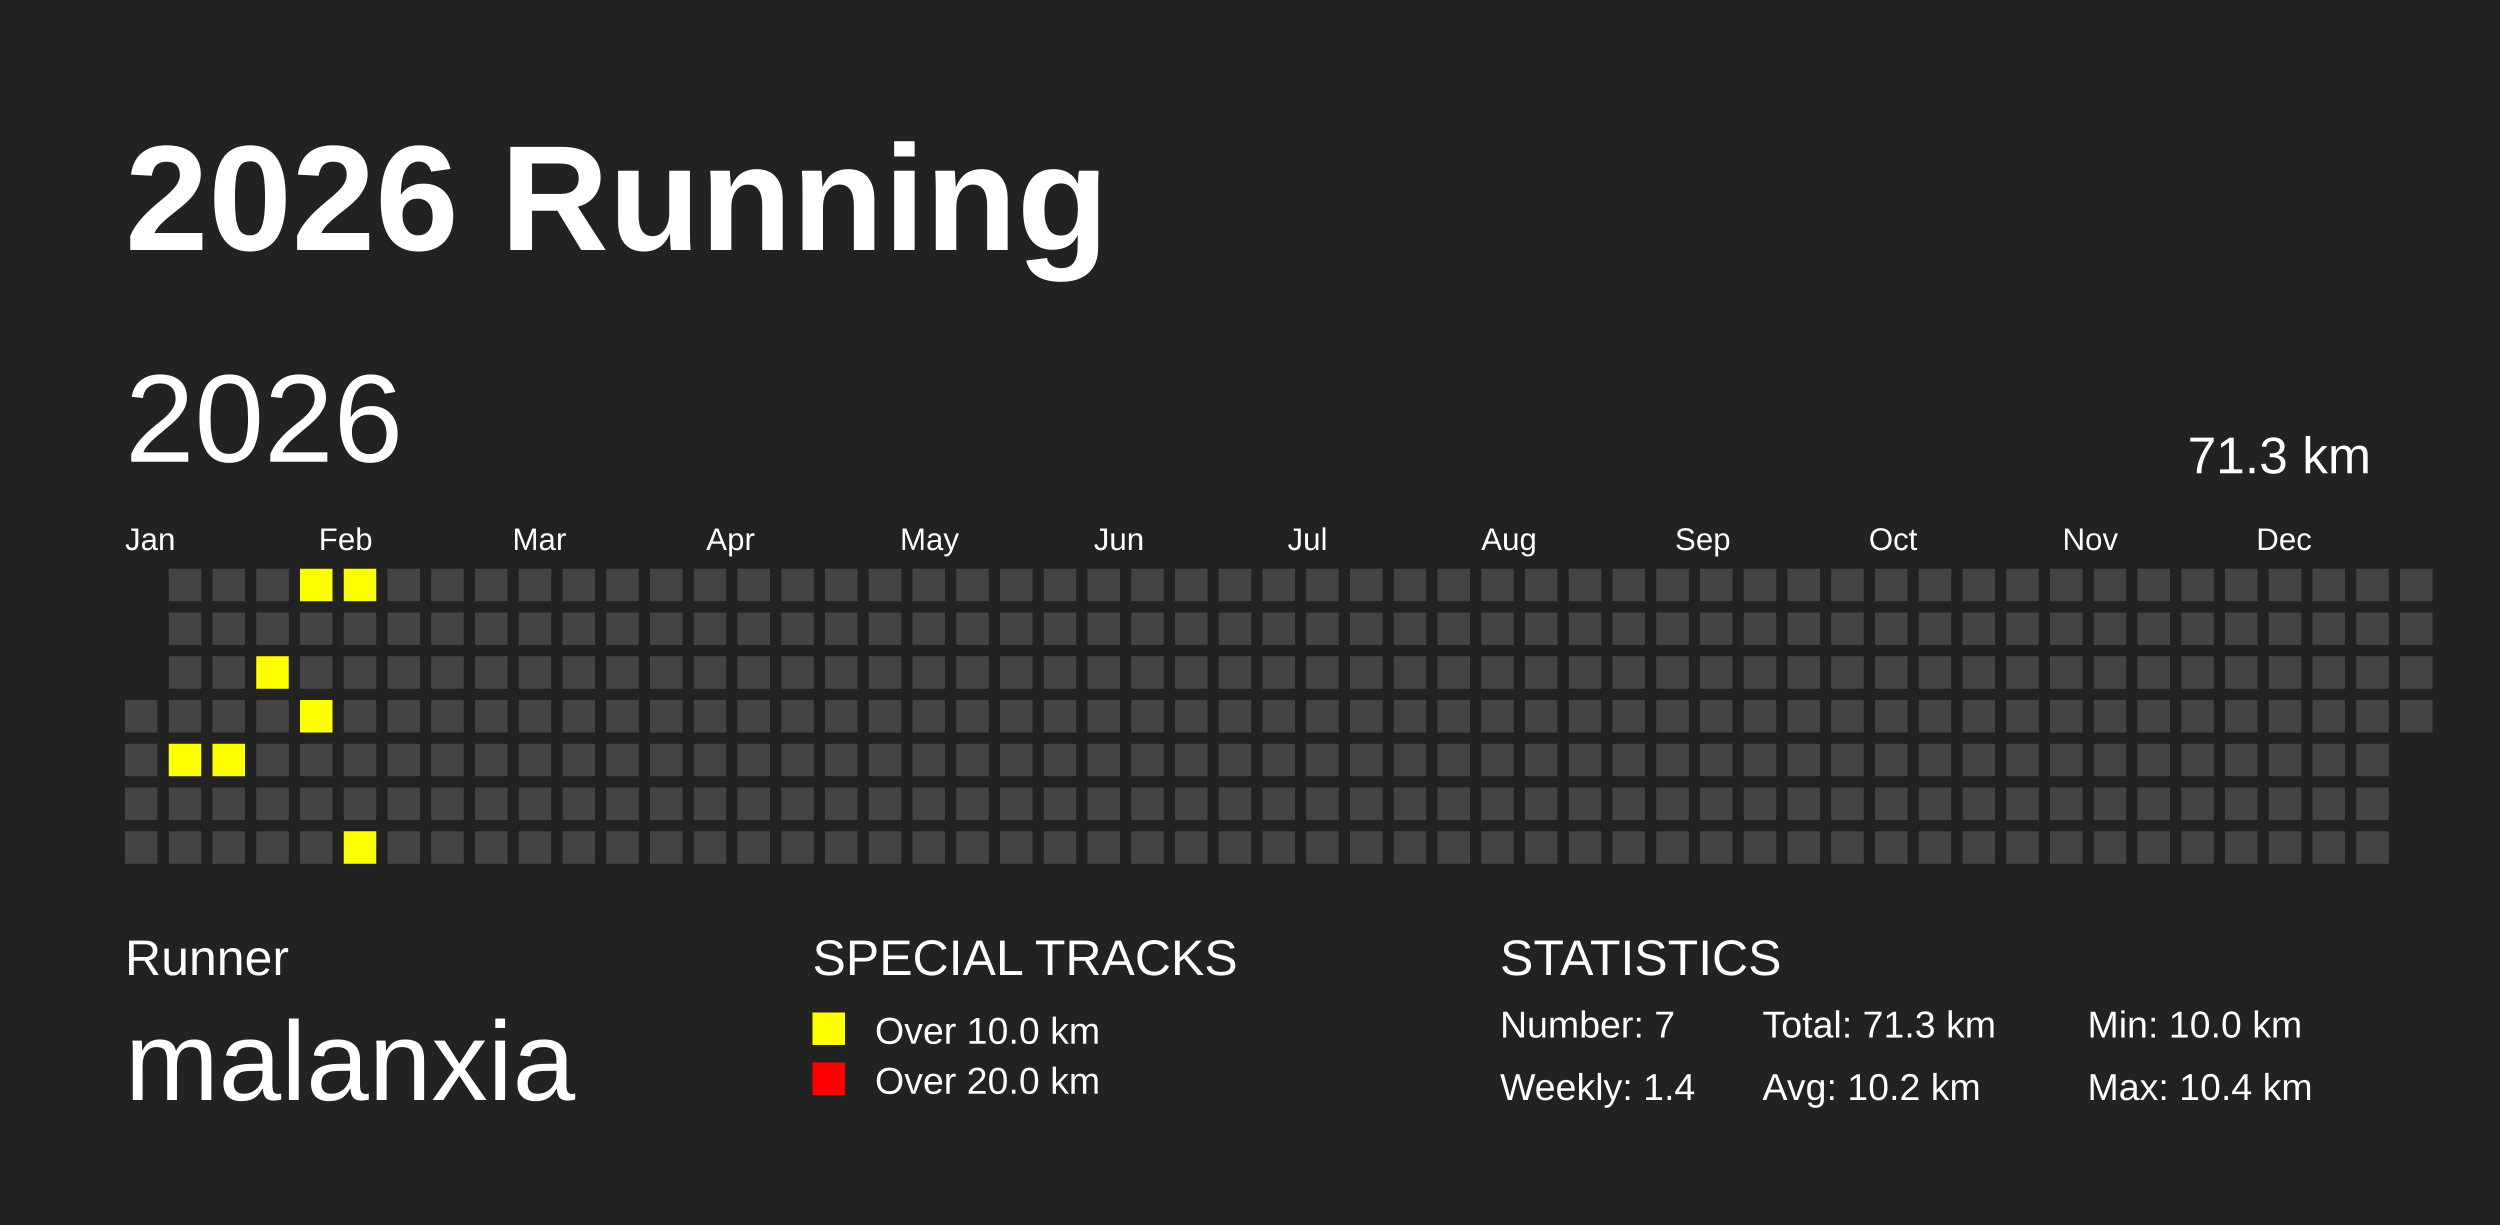
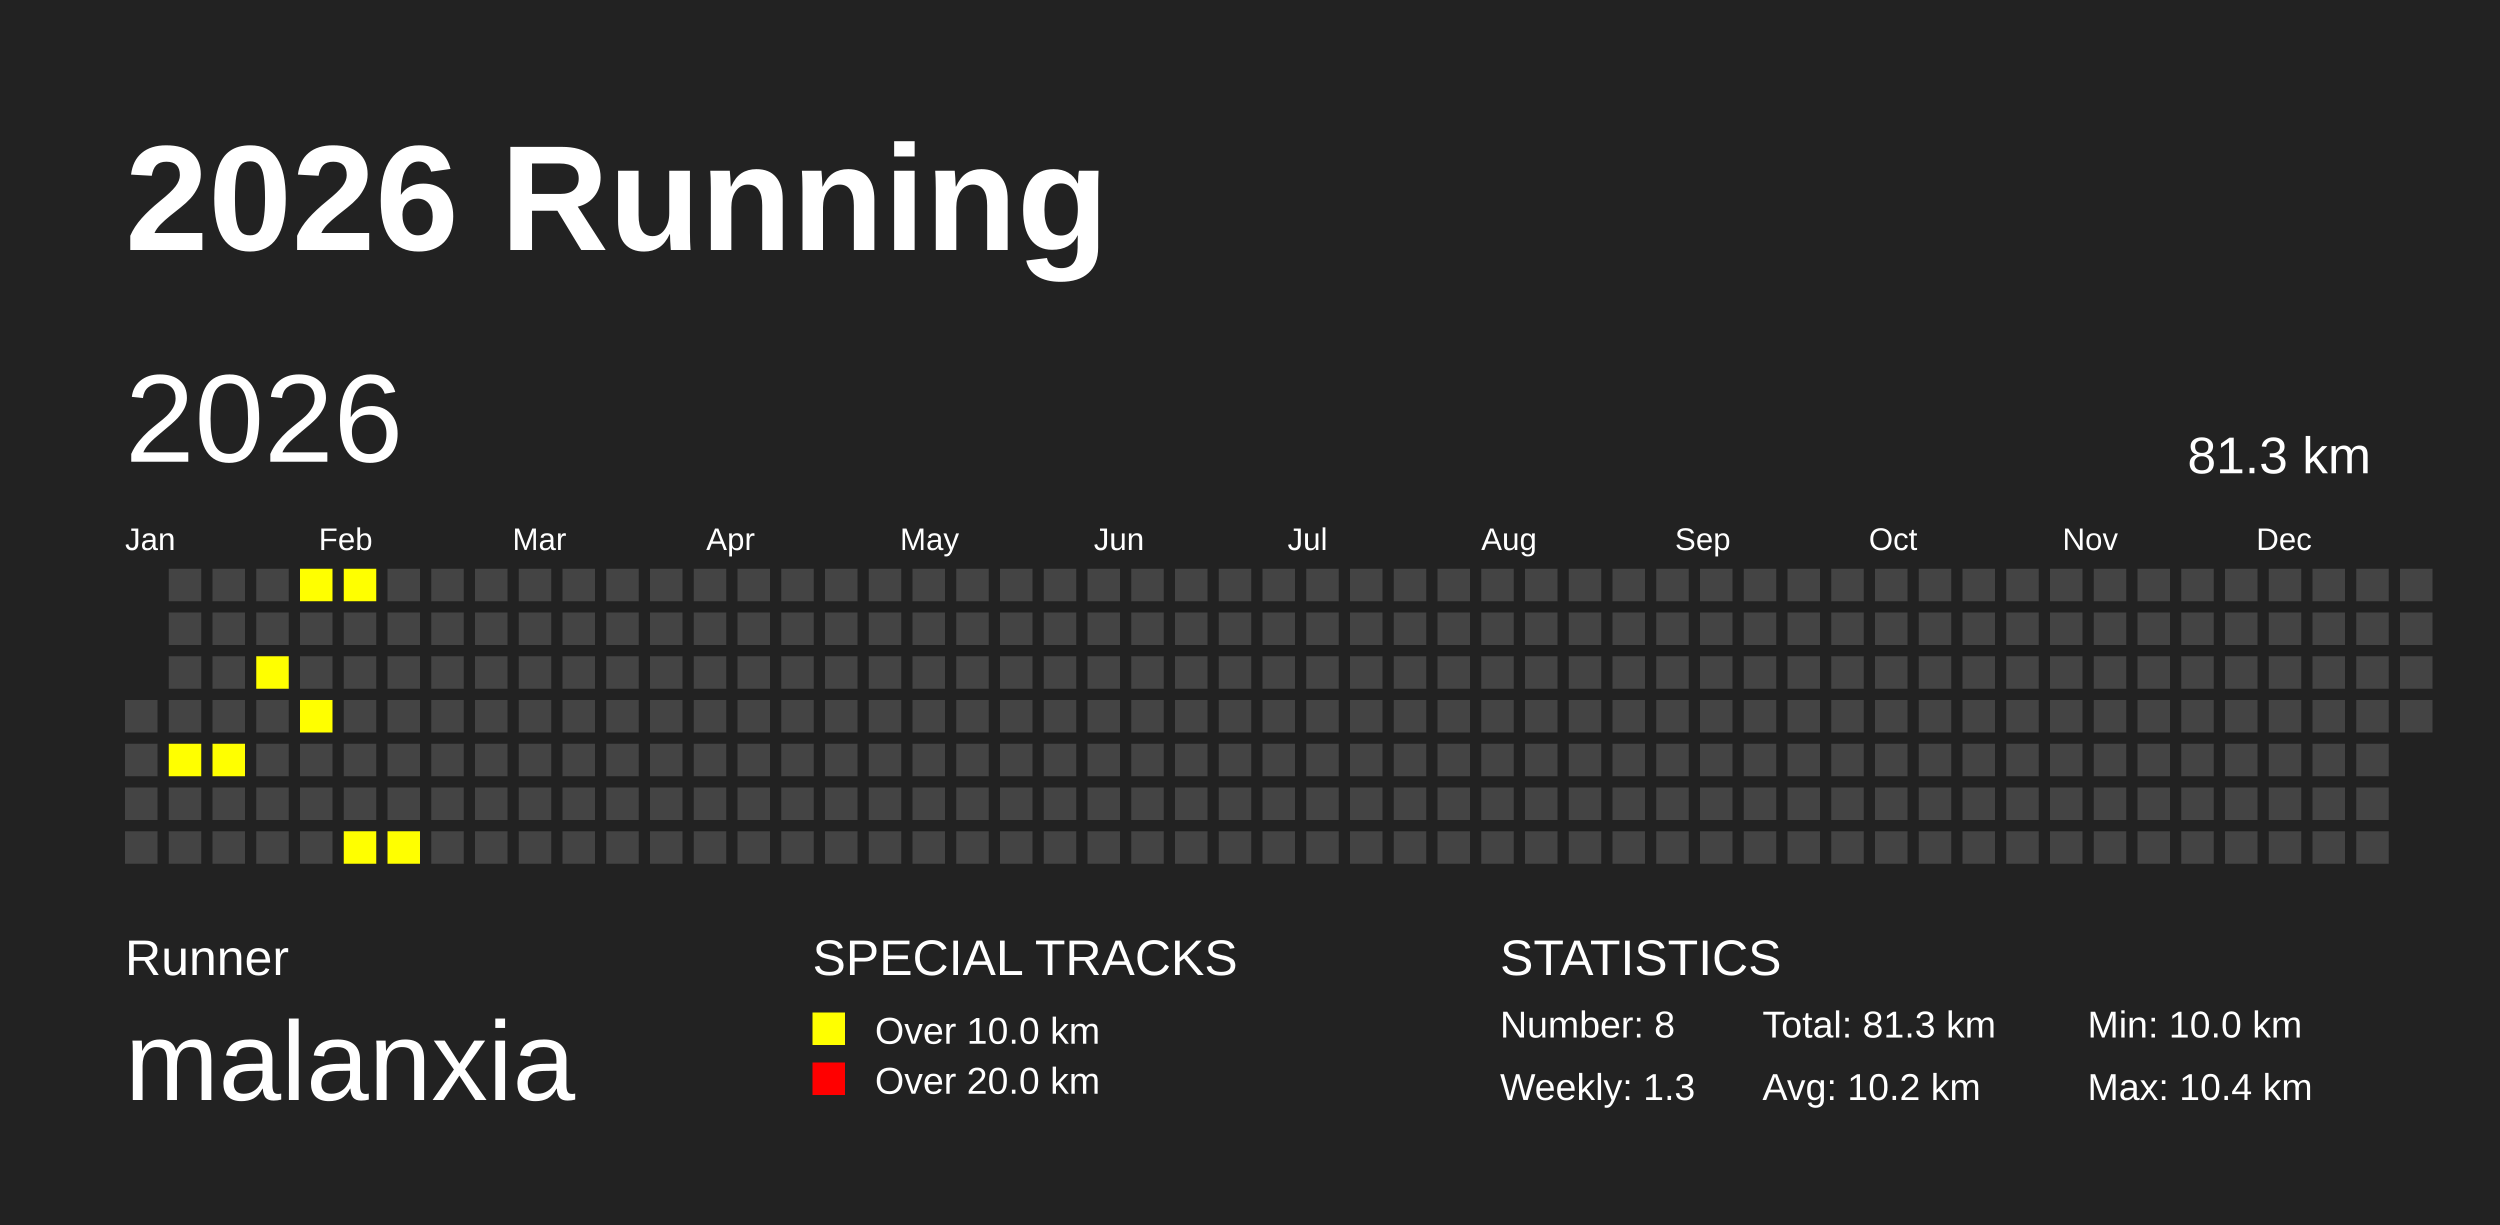
<svg xmlns="http://www.w3.org/2000/svg" baseProfile="full" height="98mm" version="1.1" viewBox="0,0,200,98" width="200mm">
  <defs />
  <rect fill="#222222" height="98" width="200" x="0" y="0" />
  <text fill="#FFFFFF" style="font-size:12px; font-family:Arial; font-weight:bold;" x="10" y="20">2026 Running</text>
  <text fill="#FFFFFF" style="font-size:4px; font-family:Arial" x="10" y="78">Runner</text>
  <text fill="#FFFFFF" style="font-size:9px; font-family:Arial" x="10" y="88">malanxia</text>
  <text fill="#FFFFFF" style="font-size:4px; font-family:Arial" x="65" y="78">SPECIAL TRACKS</text>
  <rect fill="yellow" height="2.6" width="2.6" x="65" y="81" />
  <text fill="#FFFFFF" style="font-size:3px; font-family:Arial" x="70" y="83.5">Over 10.0 km</text>
  <rect fill="red" height="2.6" width="2.6" x="65" y="85" />
  <text fill="#FFFFFF" style="font-size:3px; font-family:Arial" x="70" y="87.5">Over 20.0 km</text>
  <text fill="#FFFFFF" style="font-size:4px; font-family:Arial" x="120" y="78">STATISTICS</text>
-   <text fill="#FFFFFF" style="font-size:3px; font-family:Arial" x="120" y="83">Number: 7</text>
-   <text fill="#FFFFFF" style="font-size:3px; font-family:Arial" x="120" y="88">Weekly: 1.4</text>
-   <text fill="#FFFFFF" style="font-size:3px; font-family:Arial" x="141" y="83">Total: 71.3 km</text>
+   <text fill="#FFFFFF" style="font-size:3px; font-family:Arial" x="120" y="83">Number: 8</text>
+   <text fill="#FFFFFF" style="font-size:3px; font-family:Arial" x="120" y="88">Weekly: 1.3</text>
+   <text fill="#FFFFFF" style="font-size:3px; font-family:Arial" x="141" y="83">Total: 81.3 km</text>
  <text fill="#FFFFFF" style="font-size:3px; font-family:Arial" x="141" y="88">Avg: 10.2 km</text>
  <text fill="#FFFFFF" style="font-size:3px; font-family:Arial" x="167" y="83">Min: 10.0 km</text>
  <text fill="#FFFFFF" style="font-size:3px; font-family:Arial" x="167" y="88">Max: 10.4 km</text>
  <text dominant-baseline="hanging" fill="#FFFFFF" style="font-size:10.0px; font-family:Arial;" x="10" y="30">2026</text>
-   <text dominant-baseline="hanging" fill="#FFFFFF" style="font-size:4.125px; font-family:Arial;" x="175" y="35">71.3 km</text>
+   <text dominant-baseline="hanging" fill="#FFFFFF" style="font-size:4.125px; font-family:Arial;" x="175" y="35">81.3 km</text>
  <text fill="#FFFFFF" style="font-size:2.5px; font-family:Arial" x="10.0" y="44">Jan</text>
  <text fill="#FFFFFF" style="font-size:2.5px; font-family:Arial" x="25.5" y="44">Feb</text>
  <text fill="#FFFFFF" style="font-size:2.5px; font-family:Arial" x="41.0" y="44">Mar</text>
  <text fill="#FFFFFF" style="font-size:2.5px; font-family:Arial" x="56.5" y="44">Apr</text>
  <text fill="#FFFFFF" style="font-size:2.5px; font-family:Arial" x="72.0" y="44">May</text>
  <text fill="#FFFFFF" style="font-size:2.5px; font-family:Arial" x="87.5" y="44">Jun</text>
  <text fill="#FFFFFF" style="font-size:2.5px; font-family:Arial" x="103.0" y="44">Jul</text>
  <text fill="#FFFFFF" style="font-size:2.5px; font-family:Arial" x="118.5" y="44">Aug</text>
  <text fill="#FFFFFF" style="font-size:2.5px; font-family:Arial" x="134.0" y="44">Sep</text>
  <text fill="#FFFFFF" style="font-size:2.5px; font-family:Arial" x="149.5" y="44">Oct</text>
  <text fill="#FFFFFF" style="font-size:2.5px; font-family:Arial" x="165.0" y="44">Nov</text>
  <text fill="#FFFFFF" style="font-size:2.5px; font-family:Arial" x="180.5" y="44">Dec</text>
  <rect fill="#444444" height="2.6" width="2.6" x="10.0" y="56.0" />
  <rect fill="#444444" height="2.6" width="2.6" x="10.0" y="59.5" />
  <rect fill="#444444" height="2.6" width="2.6" x="10.0" y="63.0" />
  <rect fill="#444444" height="2.6" width="2.6" x="10.0" y="66.5" />
  <rect fill="#444444" height="2.6" width="2.6" x="13.5" y="45.5" />
  <rect fill="#444444" height="2.6" width="2.6" x="13.5" y="49.0" />
  <rect fill="#444444" height="2.6" width="2.6" x="13.5" y="52.5" />
  <rect fill="#444444" height="2.6" width="2.6" x="13.5" y="56.0" />
  <rect fill="yellow" height="2.6" width="2.6" x="13.5" y="59.5" />
  <rect fill="#444444" height="2.6" width="2.6" x="13.5" y="63.0" />
  <rect fill="#444444" height="2.6" width="2.6" x="13.5" y="66.5" />
  <rect fill="#444444" height="2.6" width="2.6" x="17.0" y="45.5" />
  <rect fill="#444444" height="2.6" width="2.6" x="17.0" y="49.0" />
  <rect fill="#444444" height="2.6" width="2.6" x="17.0" y="52.5" />
  <rect fill="#444444" height="2.6" width="2.6" x="17.0" y="56.0" />
  <rect fill="yellow" height="2.6" width="2.6" x="17.0" y="59.5" />
  <rect fill="#444444" height="2.6" width="2.6" x="17.0" y="63.0" />
  <rect fill="#444444" height="2.6" width="2.6" x="17.0" y="66.5" />
  <rect fill="#444444" height="2.6" width="2.6" x="20.5" y="45.5" />
  <rect fill="#444444" height="2.6" width="2.6" x="20.5" y="49.0" />
  <rect fill="yellow" height="2.6" width="2.6" x="20.5" y="52.5" />
  <rect fill="#444444" height="2.6" width="2.6" x="20.5" y="56.0" />
  <rect fill="#444444" height="2.6" width="2.6" x="20.5" y="59.5" />
  <rect fill="#444444" height="2.6" width="2.6" x="20.5" y="63.0" />
  <rect fill="#444444" height="2.6" width="2.6" x="20.5" y="66.5" />
  <rect fill="yellow" height="2.6" width="2.6" x="24.0" y="45.5" />
  <rect fill="#444444" height="2.6" width="2.6" x="24.0" y="49.0" />
  <rect fill="#444444" height="2.6" width="2.6" x="24.0" y="52.5" />
  <rect fill="yellow" height="2.6" width="2.6" x="24.0" y="56.0" />
  <rect fill="#444444" height="2.6" width="2.6" x="24.0" y="59.5" />
  <rect fill="#444444" height="2.6" width="2.6" x="24.0" y="63.0" />
  <rect fill="#444444" height="2.6" width="2.6" x="24.0" y="66.5" />
  <rect fill="yellow" height="2.6" width="2.6" x="27.5" y="45.5" />
  <rect fill="#444444" height="2.6" width="2.6" x="27.5" y="49.0" />
  <rect fill="#444444" height="2.6" width="2.6" x="27.5" y="52.5" />
  <rect fill="#444444" height="2.6" width="2.6" x="27.5" y="56.0" />
  <rect fill="#444444" height="2.6" width="2.6" x="27.5" y="59.5" />
  <rect fill="#444444" height="2.6" width="2.6" x="27.5" y="63.0" />
  <rect fill="yellow" height="2.6" width="2.6" x="27.5" y="66.5" />
  <rect fill="#444444" height="2.6" width="2.6" x="31.0" y="45.5" />
  <rect fill="#444444" height="2.6" width="2.6" x="31.0" y="49.0" />
  <rect fill="#444444" height="2.6" width="2.6" x="31.0" y="52.5" />
  <rect fill="#444444" height="2.6" width="2.6" x="31.0" y="56.0" />
  <rect fill="#444444" height="2.6" width="2.6" x="31.0" y="59.5" />
  <rect fill="#444444" height="2.6" width="2.6" x="31.0" y="63.0" />
-   <rect fill="#444444" height="2.6" width="2.6" x="31.0" y="66.5" />
+   <rect fill="yellow" height="2.6" width="2.6" x="31.0" y="66.5" />
  <rect fill="#444444" height="2.6" width="2.6" x="34.5" y="45.5" />
  <rect fill="#444444" height="2.6" width="2.6" x="34.5" y="49.0" />
  <rect fill="#444444" height="2.6" width="2.6" x="34.5" y="52.5" />
  <rect fill="#444444" height="2.6" width="2.6" x="34.5" y="56.0" />
  <rect fill="#444444" height="2.6" width="2.6" x="34.5" y="59.5" />
  <rect fill="#444444" height="2.6" width="2.6" x="34.5" y="63.0" />
  <rect fill="#444444" height="2.6" width="2.6" x="34.5" y="66.5" />
  <rect fill="#444444" height="2.6" width="2.6" x="38.0" y="45.5" />
  <rect fill="#444444" height="2.6" width="2.6" x="38.0" y="49.0" />
  <rect fill="#444444" height="2.6" width="2.6" x="38.0" y="52.5" />
  <rect fill="#444444" height="2.6" width="2.6" x="38.0" y="56.0" />
  <rect fill="#444444" height="2.6" width="2.6" x="38.0" y="59.5" />
  <rect fill="#444444" height="2.6" width="2.6" x="38.0" y="63.0" />
  <rect fill="#444444" height="2.6" width="2.6" x="38.0" y="66.5" />
  <rect fill="#444444" height="2.6" width="2.6" x="41.5" y="45.5" />
  <rect fill="#444444" height="2.6" width="2.6" x="41.5" y="49.0" />
  <rect fill="#444444" height="2.6" width="2.6" x="41.5" y="52.5" />
  <rect fill="#444444" height="2.6" width="2.6" x="41.5" y="56.0" />
  <rect fill="#444444" height="2.6" width="2.6" x="41.5" y="59.5" />
  <rect fill="#444444" height="2.6" width="2.6" x="41.5" y="63.0" />
  <rect fill="#444444" height="2.6" width="2.6" x="41.5" y="66.5" />
  <rect fill="#444444" height="2.6" width="2.6" x="45.0" y="45.5" />
  <rect fill="#444444" height="2.6" width="2.6" x="45.0" y="49.0" />
  <rect fill="#444444" height="2.6" width="2.6" x="45.0" y="52.5" />
  <rect fill="#444444" height="2.6" width="2.6" x="45.0" y="56.0" />
  <rect fill="#444444" height="2.6" width="2.6" x="45.0" y="59.5" />
  <rect fill="#444444" height="2.6" width="2.6" x="45.0" y="63.0" />
  <rect fill="#444444" height="2.6" width="2.6" x="45.0" y="66.5" />
  <rect fill="#444444" height="2.6" width="2.6" x="48.5" y="45.5" />
  <rect fill="#444444" height="2.6" width="2.6" x="48.5" y="49.0" />
  <rect fill="#444444" height="2.6" width="2.6" x="48.5" y="52.5" />
  <rect fill="#444444" height="2.6" width="2.6" x="48.5" y="56.0" />
  <rect fill="#444444" height="2.6" width="2.6" x="48.5" y="59.5" />
  <rect fill="#444444" height="2.6" width="2.6" x="48.5" y="63.0" />
  <rect fill="#444444" height="2.6" width="2.6" x="48.5" y="66.5" />
  <rect fill="#444444" height="2.6" width="2.6" x="52.0" y="45.5" />
  <rect fill="#444444" height="2.6" width="2.6" x="52.0" y="49.0" />
  <rect fill="#444444" height="2.6" width="2.6" x="52.0" y="52.5" />
  <rect fill="#444444" height="2.6" width="2.6" x="52.0" y="56.0" />
  <rect fill="#444444" height="2.6" width="2.6" x="52.0" y="59.5" />
  <rect fill="#444444" height="2.6" width="2.6" x="52.0" y="63.0" />
  <rect fill="#444444" height="2.6" width="2.6" x="52.0" y="66.5" />
  <rect fill="#444444" height="2.6" width="2.6" x="55.5" y="45.5" />
  <rect fill="#444444" height="2.6" width="2.6" x="55.5" y="49.0" />
  <rect fill="#444444" height="2.6" width="2.6" x="55.5" y="52.5" />
  <rect fill="#444444" height="2.6" width="2.6" x="55.5" y="56.0" />
  <rect fill="#444444" height="2.6" width="2.6" x="55.5" y="59.5" />
  <rect fill="#444444" height="2.6" width="2.6" x="55.5" y="63.0" />
  <rect fill="#444444" height="2.6" width="2.6" x="55.5" y="66.5" />
  <rect fill="#444444" height="2.6" width="2.6" x="59.0" y="45.5" />
  <rect fill="#444444" height="2.6" width="2.6" x="59.0" y="49.0" />
  <rect fill="#444444" height="2.6" width="2.6" x="59.0" y="52.5" />
  <rect fill="#444444" height="2.6" width="2.6" x="59.0" y="56.0" />
  <rect fill="#444444" height="2.6" width="2.6" x="59.0" y="59.5" />
  <rect fill="#444444" height="2.6" width="2.6" x="59.0" y="63.0" />
  <rect fill="#444444" height="2.6" width="2.6" x="59.0" y="66.5" />
  <rect fill="#444444" height="2.6" width="2.6" x="62.5" y="45.5" />
  <rect fill="#444444" height="2.6" width="2.6" x="62.5" y="49.0" />
  <rect fill="#444444" height="2.6" width="2.6" x="62.5" y="52.5" />
  <rect fill="#444444" height="2.6" width="2.6" x="62.5" y="56.0" />
  <rect fill="#444444" height="2.6" width="2.6" x="62.5" y="59.5" />
  <rect fill="#444444" height="2.6" width="2.6" x="62.5" y="63.0" />
  <rect fill="#444444" height="2.6" width="2.6" x="62.5" y="66.5" />
  <rect fill="#444444" height="2.6" width="2.6" x="66.0" y="45.5" />
  <rect fill="#444444" height="2.6" width="2.6" x="66.0" y="49.0" />
  <rect fill="#444444" height="2.6" width="2.6" x="66.0" y="52.5" />
  <rect fill="#444444" height="2.6" width="2.6" x="66.0" y="56.0" />
  <rect fill="#444444" height="2.6" width="2.6" x="66.0" y="59.5" />
  <rect fill="#444444" height="2.6" width="2.6" x="66.0" y="63.0" />
  <rect fill="#444444" height="2.6" width="2.6" x="66.0" y="66.5" />
  <rect fill="#444444" height="2.6" width="2.6" x="69.5" y="45.5" />
  <rect fill="#444444" height="2.6" width="2.6" x="69.5" y="49.0" />
  <rect fill="#444444" height="2.6" width="2.6" x="69.5" y="52.5" />
  <rect fill="#444444" height="2.6" width="2.6" x="69.5" y="56.0" />
  <rect fill="#444444" height="2.6" width="2.6" x="69.5" y="59.5" />
  <rect fill="#444444" height="2.6" width="2.6" x="69.5" y="63.0" />
  <rect fill="#444444" height="2.6" width="2.6" x="69.5" y="66.5" />
  <rect fill="#444444" height="2.6" width="2.6" x="73.0" y="45.5" />
  <rect fill="#444444" height="2.6" width="2.6" x="73.0" y="49.0" />
  <rect fill="#444444" height="2.6" width="2.6" x="73.0" y="52.5" />
  <rect fill="#444444" height="2.6" width="2.6" x="73.0" y="56.0" />
  <rect fill="#444444" height="2.6" width="2.6" x="73.0" y="59.5" />
  <rect fill="#444444" height="2.6" width="2.6" x="73.0" y="63.0" />
  <rect fill="#444444" height="2.6" width="2.6" x="73.0" y="66.5" />
  <rect fill="#444444" height="2.6" width="2.6" x="76.5" y="45.5" />
  <rect fill="#444444" height="2.6" width="2.6" x="76.5" y="49.0" />
  <rect fill="#444444" height="2.6" width="2.6" x="76.5" y="52.5" />
  <rect fill="#444444" height="2.6" width="2.6" x="76.5" y="56.0" />
  <rect fill="#444444" height="2.6" width="2.6" x="76.5" y="59.5" />
  <rect fill="#444444" height="2.6" width="2.6" x="76.5" y="63.0" />
  <rect fill="#444444" height="2.6" width="2.6" x="76.5" y="66.5" />
  <rect fill="#444444" height="2.6" width="2.6" x="80.0" y="45.5" />
  <rect fill="#444444" height="2.6" width="2.6" x="80.0" y="49.0" />
  <rect fill="#444444" height="2.6" width="2.6" x="80.0" y="52.5" />
  <rect fill="#444444" height="2.6" width="2.6" x="80.0" y="56.0" />
  <rect fill="#444444" height="2.6" width="2.6" x="80.0" y="59.5" />
  <rect fill="#444444" height="2.6" width="2.6" x="80.0" y="63.0" />
  <rect fill="#444444" height="2.6" width="2.6" x="80.0" y="66.5" />
  <rect fill="#444444" height="2.6" width="2.6" x="83.5" y="45.5" />
  <rect fill="#444444" height="2.6" width="2.6" x="83.5" y="49.0" />
  <rect fill="#444444" height="2.6" width="2.6" x="83.5" y="52.5" />
  <rect fill="#444444" height="2.6" width="2.6" x="83.5" y="56.0" />
  <rect fill="#444444" height="2.6" width="2.6" x="83.5" y="59.5" />
  <rect fill="#444444" height="2.6" width="2.6" x="83.5" y="63.0" />
  <rect fill="#444444" height="2.6" width="2.6" x="83.5" y="66.5" />
  <rect fill="#444444" height="2.6" width="2.6" x="87.0" y="45.5" />
  <rect fill="#444444" height="2.6" width="2.6" x="87.0" y="49.0" />
  <rect fill="#444444" height="2.6" width="2.6" x="87.0" y="52.5" />
  <rect fill="#444444" height="2.6" width="2.6" x="87.0" y="56.0" />
  <rect fill="#444444" height="2.6" width="2.6" x="87.0" y="59.5" />
  <rect fill="#444444" height="2.6" width="2.6" x="87.0" y="63.0" />
  <rect fill="#444444" height="2.6" width="2.6" x="87.0" y="66.5" />
  <rect fill="#444444" height="2.6" width="2.6" x="90.5" y="45.5" />
  <rect fill="#444444" height="2.6" width="2.6" x="90.5" y="49.0" />
  <rect fill="#444444" height="2.6" width="2.6" x="90.5" y="52.5" />
  <rect fill="#444444" height="2.6" width="2.6" x="90.5" y="56.0" />
  <rect fill="#444444" height="2.6" width="2.6" x="90.5" y="59.5" />
  <rect fill="#444444" height="2.6" width="2.6" x="90.5" y="63.0" />
  <rect fill="#444444" height="2.6" width="2.6" x="90.5" y="66.5" />
  <rect fill="#444444" height="2.6" width="2.6" x="94.0" y="45.5" />
  <rect fill="#444444" height="2.6" width="2.6" x="94.0" y="49.0" />
  <rect fill="#444444" height="2.6" width="2.6" x="94.0" y="52.5" />
  <rect fill="#444444" height="2.6" width="2.6" x="94.0" y="56.0" />
  <rect fill="#444444" height="2.6" width="2.6" x="94.0" y="59.5" />
  <rect fill="#444444" height="2.6" width="2.6" x="94.0" y="63.0" />
  <rect fill="#444444" height="2.6" width="2.6" x="94.0" y="66.5" />
  <rect fill="#444444" height="2.6" width="2.6" x="97.5" y="45.5" />
  <rect fill="#444444" height="2.6" width="2.6" x="97.5" y="49.0" />
  <rect fill="#444444" height="2.6" width="2.6" x="97.5" y="52.5" />
  <rect fill="#444444" height="2.6" width="2.6" x="97.5" y="56.0" />
  <rect fill="#444444" height="2.6" width="2.6" x="97.5" y="59.5" />
  <rect fill="#444444" height="2.6" width="2.6" x="97.5" y="63.0" />
  <rect fill="#444444" height="2.6" width="2.6" x="97.5" y="66.5" />
  <rect fill="#444444" height="2.6" width="2.6" x="101.0" y="45.5" />
  <rect fill="#444444" height="2.6" width="2.6" x="101.0" y="49.0" />
  <rect fill="#444444" height="2.6" width="2.6" x="101.0" y="52.5" />
  <rect fill="#444444" height="2.6" width="2.6" x="101.0" y="56.0" />
  <rect fill="#444444" height="2.6" width="2.6" x="101.0" y="59.5" />
  <rect fill="#444444" height="2.6" width="2.6" x="101.0" y="63.0" />
  <rect fill="#444444" height="2.6" width="2.6" x="101.0" y="66.5" />
  <rect fill="#444444" height="2.6" width="2.6" x="104.5" y="45.5" />
  <rect fill="#444444" height="2.6" width="2.6" x="104.5" y="49.0" />
  <rect fill="#444444" height="2.6" width="2.6" x="104.5" y="52.5" />
  <rect fill="#444444" height="2.6" width="2.6" x="104.5" y="56.0" />
  <rect fill="#444444" height="2.6" width="2.6" x="104.5" y="59.5" />
  <rect fill="#444444" height="2.6" width="2.6" x="104.5" y="63.0" />
  <rect fill="#444444" height="2.6" width="2.6" x="104.5" y="66.5" />
  <rect fill="#444444" height="2.6" width="2.6" x="108.0" y="45.5" />
  <rect fill="#444444" height="2.6" width="2.6" x="108.0" y="49.0" />
  <rect fill="#444444" height="2.6" width="2.6" x="108.0" y="52.5" />
  <rect fill="#444444" height="2.6" width="2.6" x="108.0" y="56.0" />
  <rect fill="#444444" height="2.6" width="2.6" x="108.0" y="59.5" />
  <rect fill="#444444" height="2.6" width="2.6" x="108.0" y="63.0" />
  <rect fill="#444444" height="2.6" width="2.6" x="108.0" y="66.5" />
  <rect fill="#444444" height="2.6" width="2.6" x="111.5" y="45.5" />
  <rect fill="#444444" height="2.6" width="2.6" x="111.5" y="49.0" />
  <rect fill="#444444" height="2.6" width="2.6" x="111.5" y="52.5" />
  <rect fill="#444444" height="2.6" width="2.6" x="111.5" y="56.0" />
  <rect fill="#444444" height="2.6" width="2.6" x="111.5" y="59.5" />
  <rect fill="#444444" height="2.6" width="2.6" x="111.5" y="63.0" />
  <rect fill="#444444" height="2.6" width="2.6" x="111.5" y="66.5" />
  <rect fill="#444444" height="2.6" width="2.6" x="115.0" y="45.5" />
  <rect fill="#444444" height="2.6" width="2.6" x="115.0" y="49.0" />
  <rect fill="#444444" height="2.6" width="2.6" x="115.0" y="52.5" />
  <rect fill="#444444" height="2.6" width="2.6" x="115.0" y="56.0" />
  <rect fill="#444444" height="2.6" width="2.6" x="115.0" y="59.5" />
  <rect fill="#444444" height="2.6" width="2.6" x="115.0" y="63.0" />
  <rect fill="#444444" height="2.6" width="2.6" x="115.0" y="66.5" />
  <rect fill="#444444" height="2.6" width="2.6" x="118.5" y="45.5" />
  <rect fill="#444444" height="2.6" width="2.6" x="118.5" y="49.0" />
  <rect fill="#444444" height="2.6" width="2.6" x="118.5" y="52.5" />
  <rect fill="#444444" height="2.6" width="2.6" x="118.5" y="56.0" />
  <rect fill="#444444" height="2.6" width="2.6" x="118.5" y="59.5" />
  <rect fill="#444444" height="2.6" width="2.6" x="118.5" y="63.0" />
  <rect fill="#444444" height="2.6" width="2.6" x="118.5" y="66.5" />
  <rect fill="#444444" height="2.6" width="2.6" x="122.0" y="45.5" />
  <rect fill="#444444" height="2.6" width="2.6" x="122.0" y="49.0" />
  <rect fill="#444444" height="2.6" width="2.6" x="122.0" y="52.5" />
  <rect fill="#444444" height="2.6" width="2.6" x="122.0" y="56.0" />
  <rect fill="#444444" height="2.6" width="2.6" x="122.0" y="59.5" />
  <rect fill="#444444" height="2.6" width="2.6" x="122.0" y="63.0" />
  <rect fill="#444444" height="2.6" width="2.6" x="122.0" y="66.5" />
  <rect fill="#444444" height="2.6" width="2.6" x="125.5" y="45.5" />
  <rect fill="#444444" height="2.6" width="2.6" x="125.5" y="49.0" />
  <rect fill="#444444" height="2.6" width="2.6" x="125.5" y="52.5" />
  <rect fill="#444444" height="2.6" width="2.6" x="125.5" y="56.0" />
  <rect fill="#444444" height="2.6" width="2.6" x="125.5" y="59.5" />
  <rect fill="#444444" height="2.6" width="2.6" x="125.5" y="63.0" />
  <rect fill="#444444" height="2.6" width="2.6" x="125.5" y="66.5" />
  <rect fill="#444444" height="2.6" width="2.6" x="129.0" y="45.5" />
  <rect fill="#444444" height="2.6" width="2.6" x="129.0" y="49.0" />
  <rect fill="#444444" height="2.6" width="2.6" x="129.0" y="52.5" />
  <rect fill="#444444" height="2.6" width="2.6" x="129.0" y="56.0" />
  <rect fill="#444444" height="2.6" width="2.6" x="129.0" y="59.5" />
  <rect fill="#444444" height="2.6" width="2.6" x="129.0" y="63.0" />
  <rect fill="#444444" height="2.6" width="2.6" x="129.0" y="66.5" />
  <rect fill="#444444" height="2.6" width="2.6" x="132.5" y="45.5" />
  <rect fill="#444444" height="2.6" width="2.6" x="132.5" y="49.0" />
  <rect fill="#444444" height="2.6" width="2.6" x="132.5" y="52.5" />
  <rect fill="#444444" height="2.6" width="2.6" x="132.5" y="56.0" />
  <rect fill="#444444" height="2.6" width="2.6" x="132.5" y="59.5" />
  <rect fill="#444444" height="2.6" width="2.6" x="132.5" y="63.0" />
  <rect fill="#444444" height="2.6" width="2.6" x="132.5" y="66.5" />
  <rect fill="#444444" height="2.6" width="2.6" x="136.0" y="45.5" />
  <rect fill="#444444" height="2.6" width="2.6" x="136.0" y="49.0" />
  <rect fill="#444444" height="2.6" width="2.6" x="136.0" y="52.5" />
  <rect fill="#444444" height="2.6" width="2.6" x="136.0" y="56.0" />
  <rect fill="#444444" height="2.6" width="2.6" x="136.0" y="59.5" />
  <rect fill="#444444" height="2.6" width="2.6" x="136.0" y="63.0" />
  <rect fill="#444444" height="2.6" width="2.6" x="136.0" y="66.5" />
  <rect fill="#444444" height="2.6" width="2.6" x="139.5" y="45.5" />
  <rect fill="#444444" height="2.6" width="2.6" x="139.5" y="49.0" />
  <rect fill="#444444" height="2.6" width="2.6" x="139.5" y="52.5" />
  <rect fill="#444444" height="2.6" width="2.6" x="139.5" y="56.0" />
  <rect fill="#444444" height="2.6" width="2.6" x="139.5" y="59.5" />
  <rect fill="#444444" height="2.6" width="2.6" x="139.5" y="63.0" />
  <rect fill="#444444" height="2.6" width="2.6" x="139.5" y="66.5" />
  <rect fill="#444444" height="2.6" width="2.6" x="143.0" y="45.5" />
  <rect fill="#444444" height="2.6" width="2.6" x="143.0" y="49.0" />
  <rect fill="#444444" height="2.6" width="2.6" x="143.0" y="52.5" />
  <rect fill="#444444" height="2.6" width="2.6" x="143.0" y="56.0" />
  <rect fill="#444444" height="2.6" width="2.6" x="143.0" y="59.5" />
  <rect fill="#444444" height="2.6" width="2.6" x="143.0" y="63.0" />
  <rect fill="#444444" height="2.6" width="2.6" x="143.0" y="66.5" />
  <rect fill="#444444" height="2.6" width="2.6" x="146.5" y="45.5" />
  <rect fill="#444444" height="2.6" width="2.6" x="146.5" y="49.0" />
  <rect fill="#444444" height="2.6" width="2.6" x="146.5" y="52.5" />
  <rect fill="#444444" height="2.6" width="2.6" x="146.5" y="56.0" />
  <rect fill="#444444" height="2.6" width="2.6" x="146.5" y="59.5" />
  <rect fill="#444444" height="2.6" width="2.6" x="146.5" y="63.0" />
  <rect fill="#444444" height="2.6" width="2.6" x="146.5" y="66.5" />
  <rect fill="#444444" height="2.6" width="2.6" x="150.0" y="45.5" />
  <rect fill="#444444" height="2.6" width="2.6" x="150.0" y="49.0" />
  <rect fill="#444444" height="2.6" width="2.6" x="150.0" y="52.5" />
  <rect fill="#444444" height="2.6" width="2.6" x="150.0" y="56.0" />
  <rect fill="#444444" height="2.6" width="2.6" x="150.0" y="59.5" />
  <rect fill="#444444" height="2.6" width="2.6" x="150.0" y="63.0" />
  <rect fill="#444444" height="2.6" width="2.6" x="150.0" y="66.5" />
  <rect fill="#444444" height="2.6" width="2.6" x="153.5" y="45.5" />
  <rect fill="#444444" height="2.6" width="2.6" x="153.5" y="49.0" />
  <rect fill="#444444" height="2.6" width="2.6" x="153.5" y="52.5" />
  <rect fill="#444444" height="2.6" width="2.6" x="153.5" y="56.0" />
  <rect fill="#444444" height="2.6" width="2.6" x="153.5" y="59.5" />
  <rect fill="#444444" height="2.6" width="2.6" x="153.5" y="63.0" />
  <rect fill="#444444" height="2.6" width="2.6" x="153.5" y="66.5" />
  <rect fill="#444444" height="2.6" width="2.6" x="157.0" y="45.5" />
  <rect fill="#444444" height="2.6" width="2.6" x="157.0" y="49.0" />
  <rect fill="#444444" height="2.6" width="2.6" x="157.0" y="52.5" />
  <rect fill="#444444" height="2.6" width="2.6" x="157.0" y="56.0" />
  <rect fill="#444444" height="2.6" width="2.6" x="157.0" y="59.5" />
  <rect fill="#444444" height="2.6" width="2.6" x="157.0" y="63.0" />
  <rect fill="#444444" height="2.6" width="2.6" x="157.0" y="66.5" />
  <rect fill="#444444" height="2.6" width="2.6" x="160.5" y="45.5" />
  <rect fill="#444444" height="2.6" width="2.6" x="160.5" y="49.0" />
  <rect fill="#444444" height="2.6" width="2.6" x="160.5" y="52.5" />
  <rect fill="#444444" height="2.6" width="2.6" x="160.5" y="56.0" />
  <rect fill="#444444" height="2.6" width="2.6" x="160.5" y="59.5" />
  <rect fill="#444444" height="2.6" width="2.6" x="160.5" y="63.0" />
  <rect fill="#444444" height="2.6" width="2.6" x="160.5" y="66.5" />
  <rect fill="#444444" height="2.6" width="2.6" x="164.0" y="45.5" />
  <rect fill="#444444" height="2.6" width="2.6" x="164.0" y="49.0" />
  <rect fill="#444444" height="2.6" width="2.6" x="164.0" y="52.5" />
  <rect fill="#444444" height="2.6" width="2.6" x="164.0" y="56.0" />
  <rect fill="#444444" height="2.6" width="2.6" x="164.0" y="59.5" />
  <rect fill="#444444" height="2.6" width="2.6" x="164.0" y="63.0" />
  <rect fill="#444444" height="2.6" width="2.6" x="164.0" y="66.5" />
  <rect fill="#444444" height="2.6" width="2.6" x="167.5" y="45.5" />
  <rect fill="#444444" height="2.6" width="2.6" x="167.5" y="49.0" />
  <rect fill="#444444" height="2.6" width="2.6" x="167.5" y="52.5" />
  <rect fill="#444444" height="2.6" width="2.6" x="167.5" y="56.0" />
  <rect fill="#444444" height="2.6" width="2.6" x="167.5" y="59.5" />
  <rect fill="#444444" height="2.6" width="2.6" x="167.5" y="63.0" />
  <rect fill="#444444" height="2.6" width="2.6" x="167.5" y="66.5" />
  <rect fill="#444444" height="2.6" width="2.6" x="171.0" y="45.5" />
  <rect fill="#444444" height="2.6" width="2.6" x="171.0" y="49.0" />
  <rect fill="#444444" height="2.6" width="2.6" x="171.0" y="52.5" />
  <rect fill="#444444" height="2.6" width="2.6" x="171.0" y="56.0" />
  <rect fill="#444444" height="2.6" width="2.6" x="171.0" y="59.5" />
  <rect fill="#444444" height="2.6" width="2.6" x="171.0" y="63.0" />
  <rect fill="#444444" height="2.6" width="2.6" x="171.0" y="66.5" />
  <rect fill="#444444" height="2.6" width="2.6" x="174.5" y="45.5" />
  <rect fill="#444444" height="2.6" width="2.6" x="174.5" y="49.0" />
  <rect fill="#444444" height="2.6" width="2.6" x="174.5" y="52.5" />
  <rect fill="#444444" height="2.6" width="2.6" x="174.5" y="56.0" />
  <rect fill="#444444" height="2.6" width="2.6" x="174.5" y="59.5" />
  <rect fill="#444444" height="2.6" width="2.6" x="174.5" y="63.0" />
  <rect fill="#444444" height="2.6" width="2.6" x="174.5" y="66.5" />
  <rect fill="#444444" height="2.6" width="2.6" x="178.0" y="45.5" />
  <rect fill="#444444" height="2.6" width="2.6" x="178.0" y="49.0" />
  <rect fill="#444444" height="2.6" width="2.6" x="178.0" y="52.5" />
  <rect fill="#444444" height="2.6" width="2.6" x="178.0" y="56.0" />
  <rect fill="#444444" height="2.6" width="2.6" x="178.0" y="59.5" />
  <rect fill="#444444" height="2.6" width="2.6" x="178.0" y="63.0" />
  <rect fill="#444444" height="2.6" width="2.6" x="178.0" y="66.5" />
  <rect fill="#444444" height="2.6" width="2.6" x="181.5" y="45.5" />
  <rect fill="#444444" height="2.6" width="2.6" x="181.5" y="49.0" />
  <rect fill="#444444" height="2.6" width="2.6" x="181.5" y="52.5" />
  <rect fill="#444444" height="2.6" width="2.6" x="181.5" y="56.0" />
  <rect fill="#444444" height="2.6" width="2.6" x="181.5" y="59.5" />
  <rect fill="#444444" height="2.6" width="2.6" x="181.5" y="63.0" />
  <rect fill="#444444" height="2.6" width="2.6" x="181.5" y="66.5" />
  <rect fill="#444444" height="2.6" width="2.6" x="185.0" y="45.5" />
  <rect fill="#444444" height="2.6" width="2.6" x="185.0" y="49.0" />
  <rect fill="#444444" height="2.6" width="2.6" x="185.0" y="52.5" />
  <rect fill="#444444" height="2.6" width="2.6" x="185.0" y="56.0" />
  <rect fill="#444444" height="2.6" width="2.6" x="185.0" y="59.5" />
  <rect fill="#444444" height="2.6" width="2.6" x="185.0" y="63.0" />
  <rect fill="#444444" height="2.6" width="2.6" x="185.0" y="66.5" />
  <rect fill="#444444" height="2.6" width="2.6" x="188.5" y="45.5" />
  <rect fill="#444444" height="2.6" width="2.6" x="188.5" y="49.0" />
  <rect fill="#444444" height="2.6" width="2.6" x="188.5" y="52.5" />
  <rect fill="#444444" height="2.6" width="2.6" x="188.5" y="56.0" />
  <rect fill="#444444" height="2.6" width="2.6" x="188.5" y="59.5" />
  <rect fill="#444444" height="2.6" width="2.6" x="188.5" y="63.0" />
  <rect fill="#444444" height="2.6" width="2.6" x="188.5" y="66.5" />
  <rect fill="#444444" height="2.6" width="2.6" x="192.0" y="45.5" />
  <rect fill="#444444" height="2.6" width="2.6" x="192.0" y="49.0" />
  <rect fill="#444444" height="2.6" width="2.6" x="192.0" y="52.5" />
  <rect fill="#444444" height="2.6" width="2.6" x="192.0" y="56.0" />
</svg>
